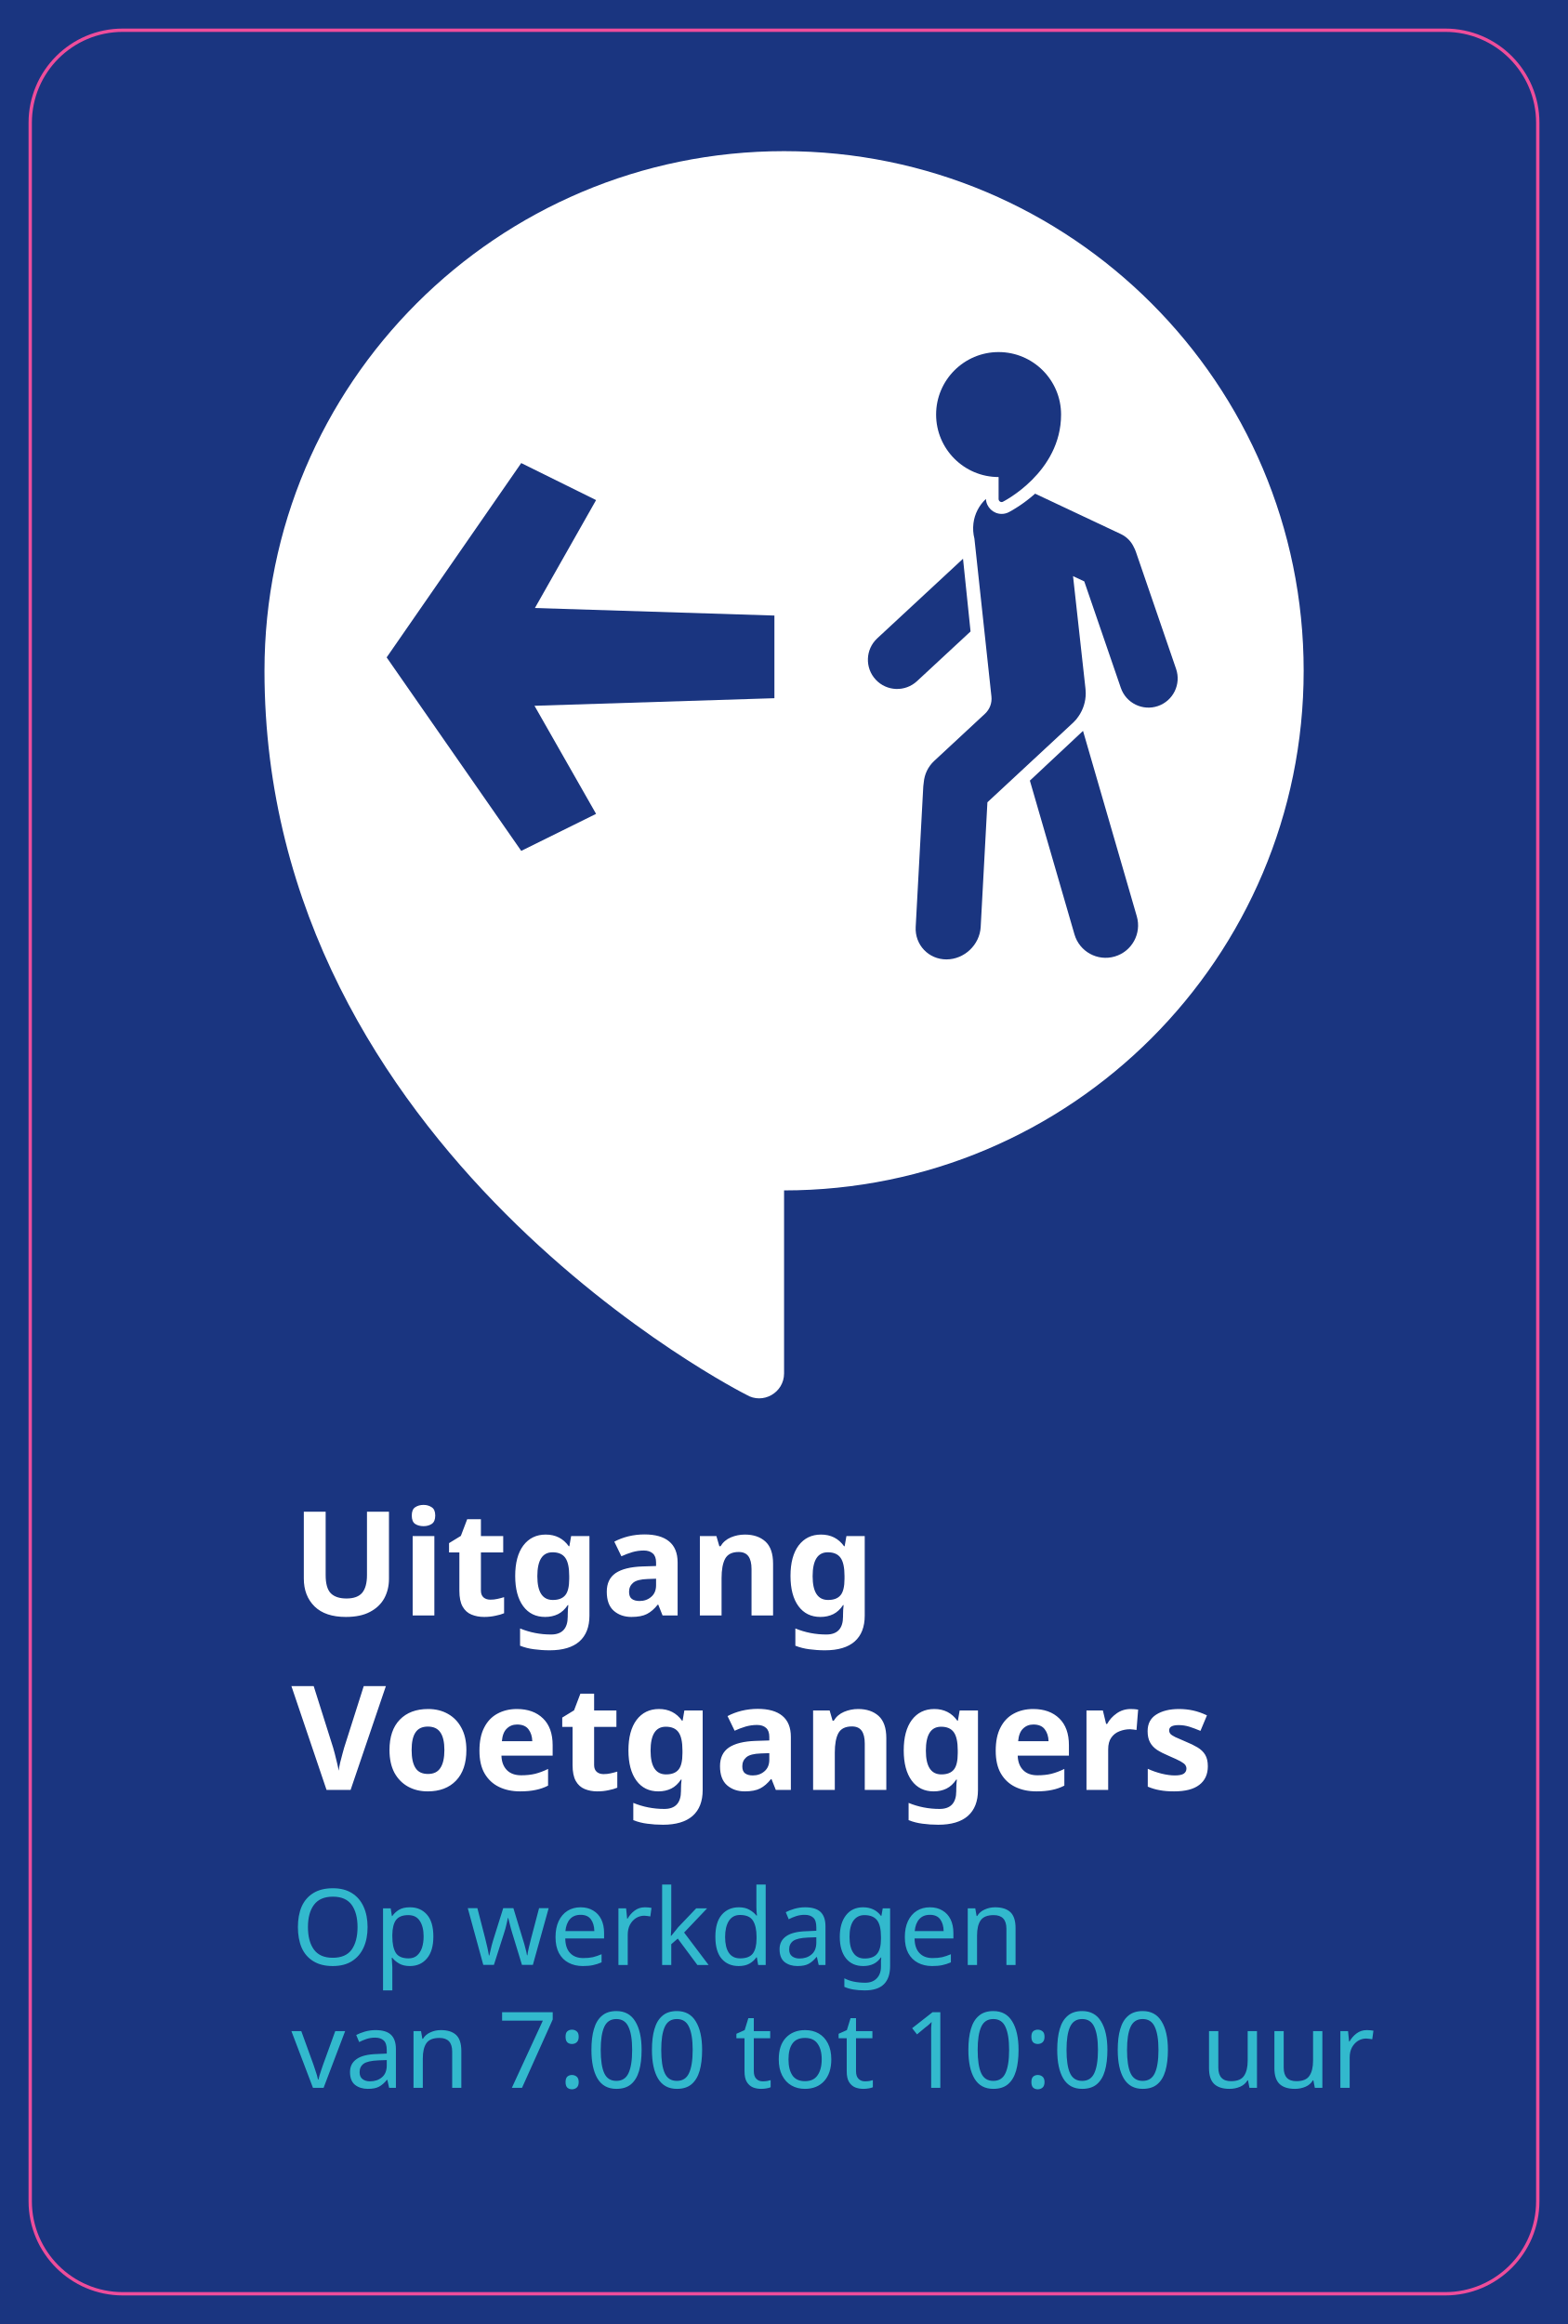
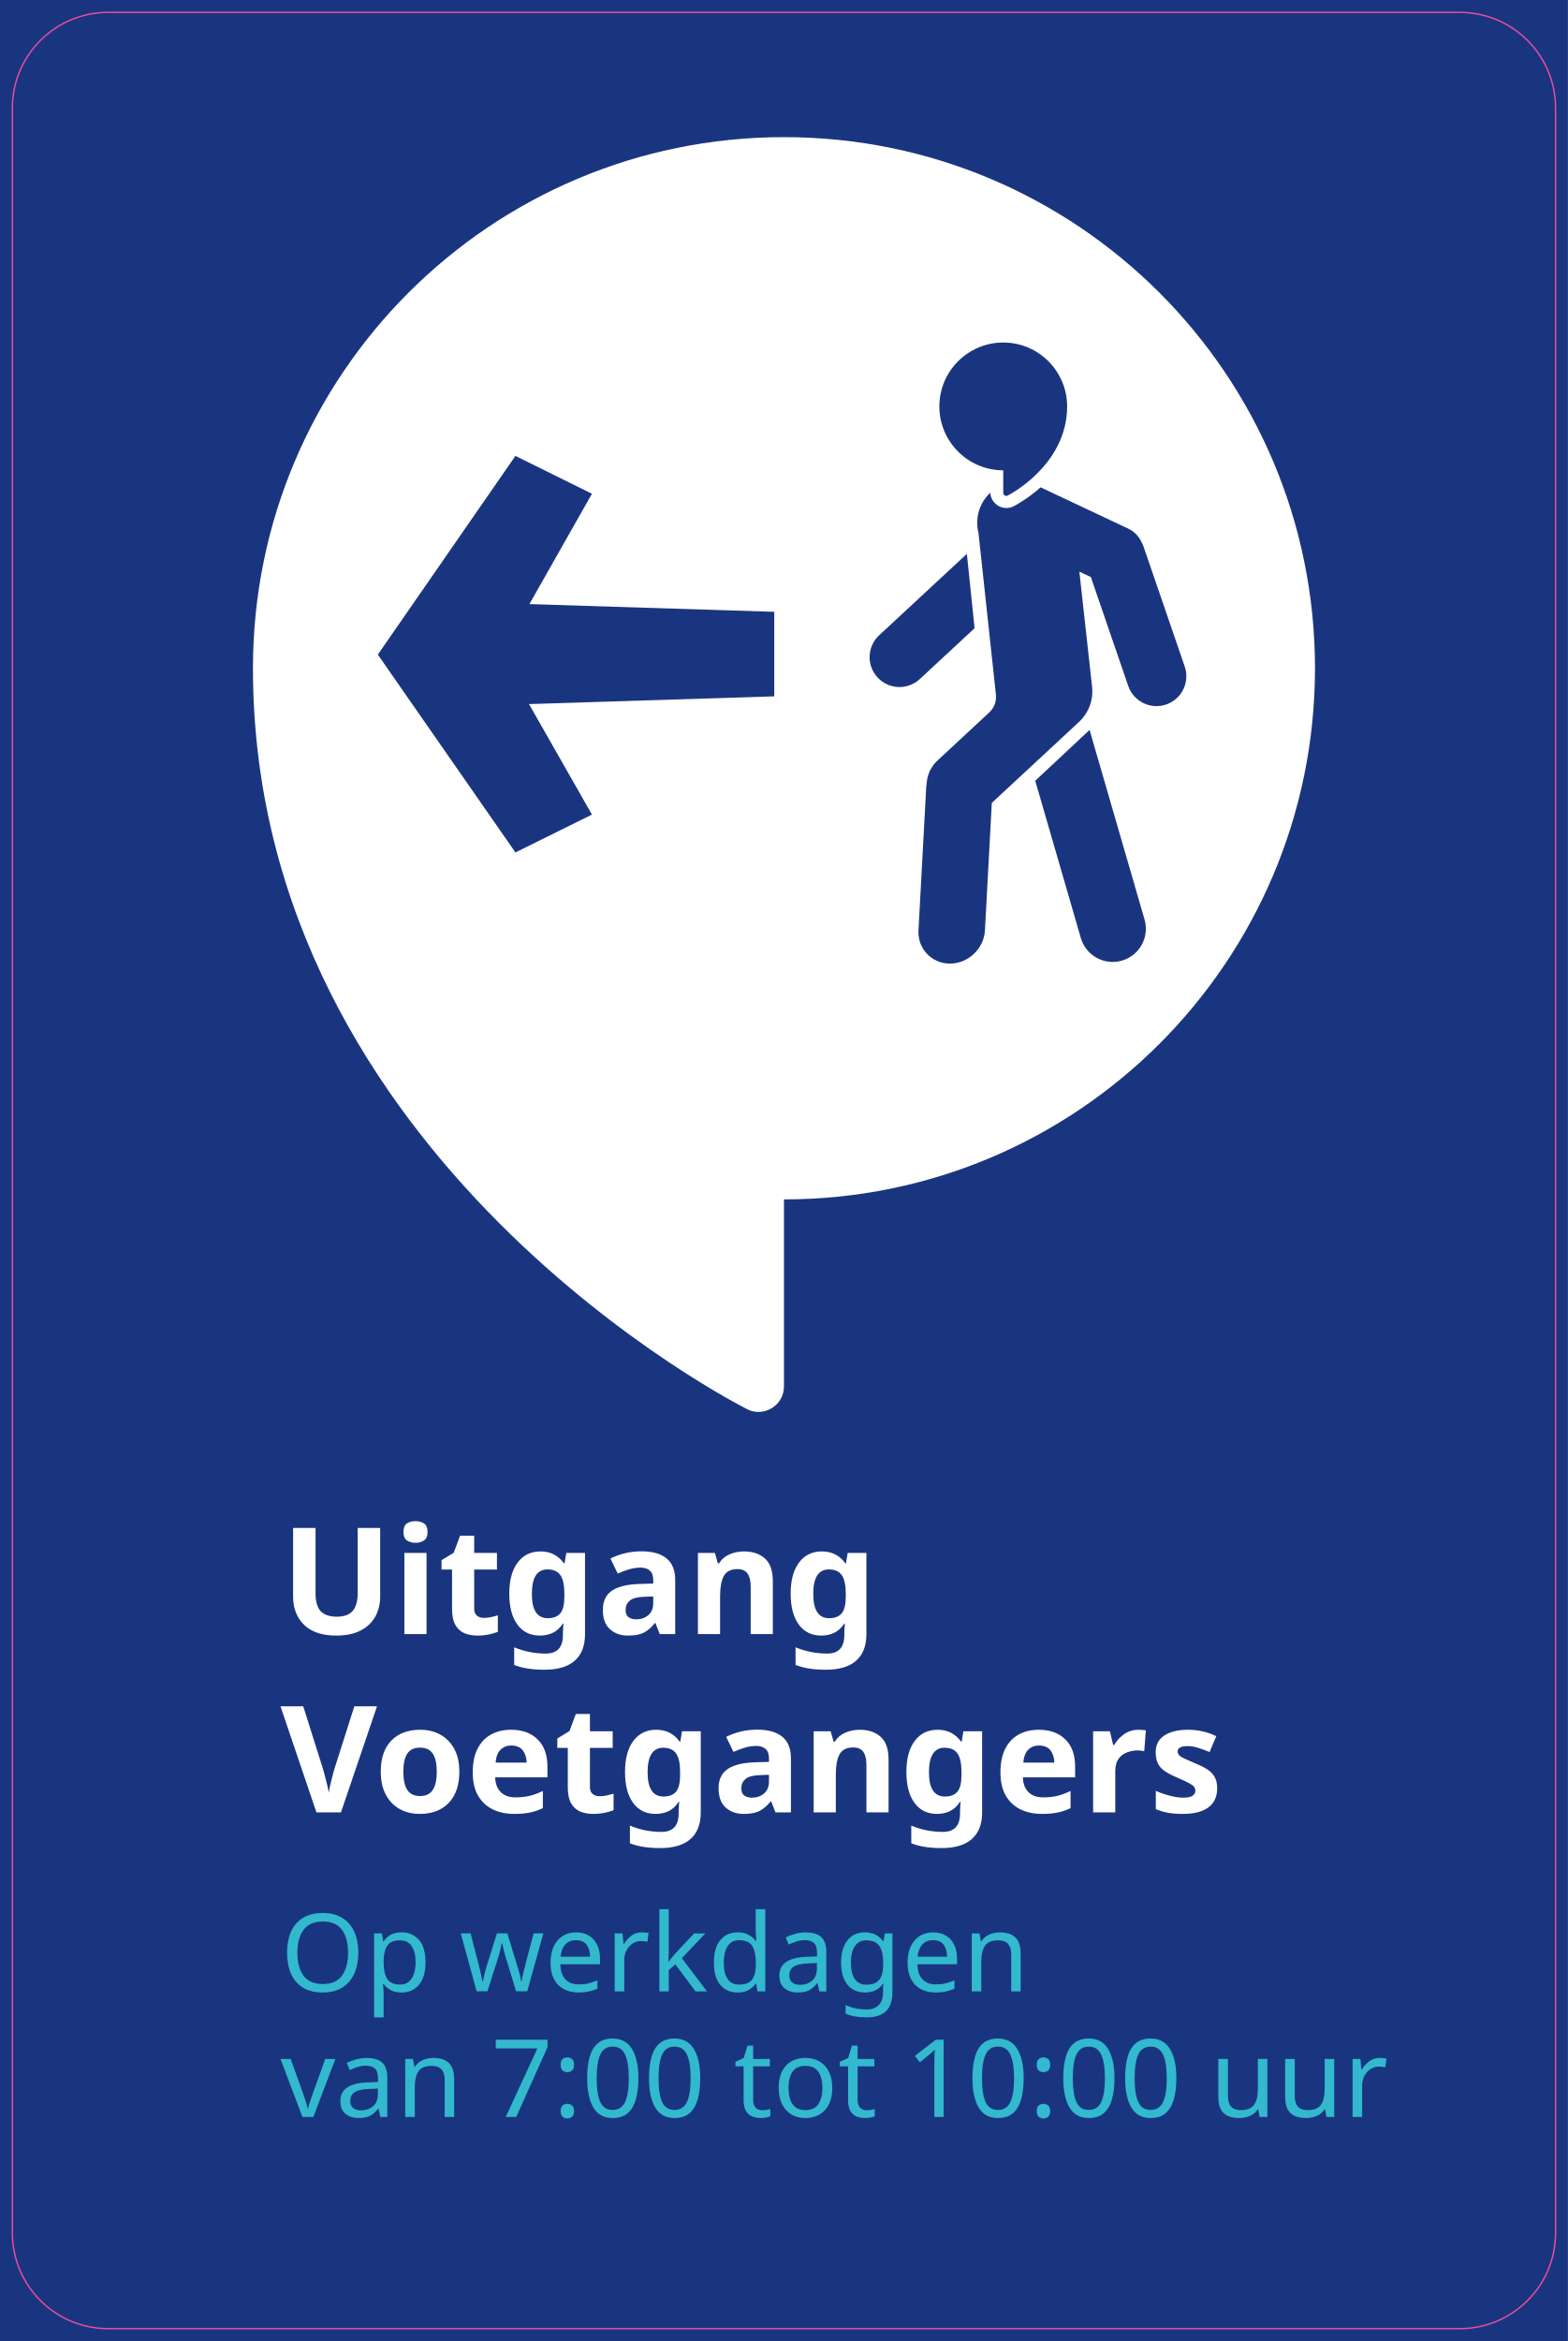
- <svg xmlns="http://www.w3.org/2000/svg" width="166mm" height="246mm" viewBox="0 0 166 246">
+ <svg xmlns="http://www.w3.org/2000/svg" width="406mm" height="606mm" viewBox="0 0 406 606">
  <g id="py-app-sign-kolom-looproute-links-template">
-     <rect x="0" y="0" width="166" height="246" fill="#1A3580" id="bleed-background" data-variable="background-colour" />
+     <rect x="0" y="0" width="406" height="606" fill="#1A3580" id="bleed-background" data-variable="background-colour" />
    <g id="py-atom-shape-bubble-solid">
-       <g data-element="py-atom-shape-bubble-solid" transform="translate(28 16) scale(3.056 3.056)">
+       <g data-element="py-atom-shape-bubble-solid" transform="translate(65.5 35.5) scale(7.639 7.639)">
        <path d="M18 0C8.059 0 0 8.058 0 17.998C0 34.701 16.691 43.073 16.691 43.073C17.264 43.423 18 43.006 18 42.335L18 35.997C27.941 35.997 36 27.939 36 17.998C36 8.058 27.941 0 18 0" fill="#FFFFFF" />
      </g>
    </g>
    <g id="py-atom-figure-walk">
-       <g data-element="py-atom-figure-walk" transform="translate(125.065 37.267) scale(-1.264 1.264)">
+       <g data-element="py-atom-figure-walk" transform="translate(308.162 88.667) scale(-3.161 3.161)">
        <path d="M21.613 36.368C21.607 36.253 21.593 36.14 21.573 36.029C21.515 35.366 21.22 34.722 20.694 34.234L16.443 30.286C16.047 29.918 15.847 29.385 15.905 28.847L17.331 15.615C17.434 15.214 17.466 14.785 17.412 14.342C17.314 13.541 16.93 12.826 16.367 12.299C16.33 12.997 15.752 13.553 15.046 13.553C14.819 13.553 14.599 13.494 14.403 13.382C14.202 13.277 13.274 12.769 12.246 11.858L5.064 15.241C4.556 15.481 4.18 15.886 3.967 16.361C3.905 16.476 3.852 16.597 3.808 16.724L0.439 26.534C0 27.812 0.68 29.204 1.958 29.643C3.236 30.081 4.628 29.401 5.067 28.123L8.129 19.206L9.07 18.763L8.035 28.128C8.035 28.128 8.007 28.422 8.007 28.572C8.007 29.28 8.224 29.937 8.595 30.481C8.719 30.675 8.87 30.856 9.047 31.021L16.242 37.702L16.805 48.143C16.886 49.638 18.177 50.861 19.674 50.861C21.171 50.861 22.329 49.638 22.249 48.143L21.613 36.368" fill="#1A3580" />
        <path d="M10.072 5.233C10.072 2.346 12.418 0 15.305 0C18.193 0 20.539 2.346 20.539 5.233C20.539 8.119 18.193 10.466 15.305 10.466L15.305 12.306C15.305 12.501 15.087 12.628 14.926 12.524C14.926 12.524 10.072 10.086 10.072 5.233" fill="#1A3580" />
        <path d="M25.47 23.974L18.285 17.307L17.654 23.397L22.141 27.56C23.132 28.479 24.68 28.422 25.599 27.431L25.599 27.431C26.518 26.441 26.46 24.893 25.47 23.974" fill="#1A3580" />
        <path d="M3.73 47.252C3.312 48.694 4.141 50.201 5.583 50.619C7.025 51.038 8.532 50.208 8.95 48.766L12.685 35.888L8.234 31.724L3.73 47.252" fill="#1A3580" />
      </g>
    </g>
    <g id="py-atom-arrow-up-plain" data-variable="arrow-direction">
-       <g data-element="py-atom-arrow-up-plain" transform="translate(40.935 49) rotate(-90 20.533 20.534) scale(0.821 0.821)">
+       <g data-element="py-atom-arrow-up-plain" transform="translate(97.838 117.999) rotate(-90 51.333 51.334) scale(2.053 2.053)">
        <path d="M19.683 50.001L18.319 6.661L31.705 6.661L30.341 50.001L19.683 50.001" fill="#1A3580" />
        <path d="M24.946 15.51L4.772 27.006L0 17.354L24.946 0L50 17.354L45.228 27.006L24.946 15.51" fill="#1A3580" />
      </g>
    </g>
    <g id="variables">
-       <text x="30.852" y="171" font-family="Ubuntu" font-size="15.388" font-weight="bold" fill="#FFFFFF" data-variable="caption-1" xml:space="preserve">Uitgang</text>
-       <text x="30.852" y="189.466" font-family="Ubuntu" font-size="15.388" font-weight="bold" fill="#FFFFFF" data-variable="caption-2" xml:space="preserve">Voetgangers</text>
-       <text x="30.852" y="208" font-family="Ubuntu Medium" font-size="11.2" fill="#32B9CD" data-variable="when-1" xml:space="preserve">Op werkdagen</text>
-       <text x="30.852" y="221" font-family="Ubuntu Medium" font-size="11.2" fill="#32B9CD" data-variable="when-2" xml:space="preserve">van 7:00 tot 10:00 uur</text>
+       <text x="72.63" y="423" font-family="Ubuntu" font-size="38.47" font-weight="bold" fill="#FFFFFF" data-variable="caption-1" xml:space="preserve">Uitgang</text>
+       <text x="72.63" y="469.164" font-family="Ubuntu" font-size="38.47" font-weight="bold" fill="#FFFFFF" data-variable="caption-2" xml:space="preserve">Voetgangers</text>
+       <text x="72.63" y="515.5" font-family="Ubuntu Medium" font-size="28" fill="#32B9CD" data-variable="when-1" xml:space="preserve">Op werkdagen</text>
+       <text x="72.63" y="548" font-family="Ubuntu Medium" font-size="28" fill="#32B9CD" data-variable="when-2" xml:space="preserve">van 7:00 tot 10:00 uur</text>
    </g>
    <g id="cut-contour" data-spot="ThruCut">
-       <rect x="3.2" y="3.2" width="159.6" height="239.6" fill="none" stroke="#EE4D9B" stroke-width="0.353" rx="9.8" ry="9.8" />
+       <rect x="3.2" y="3.2" width="399.6" height="599.6" fill="none" stroke="#EE4D9B" stroke-width="0.353" rx="24.8" ry="24.8" />
    </g>
    <g id="guides" visibility="hidden">
-       <rect x="3" y="3" width="160" height="240" fill="none" stroke="#00A0E0" stroke-width="0.2" />
+       <rect x="3" y="3" width="400" height="600" fill="none" stroke="#00A0E0" stroke-width="0.2" />
    </g>
  </g>
</svg>
